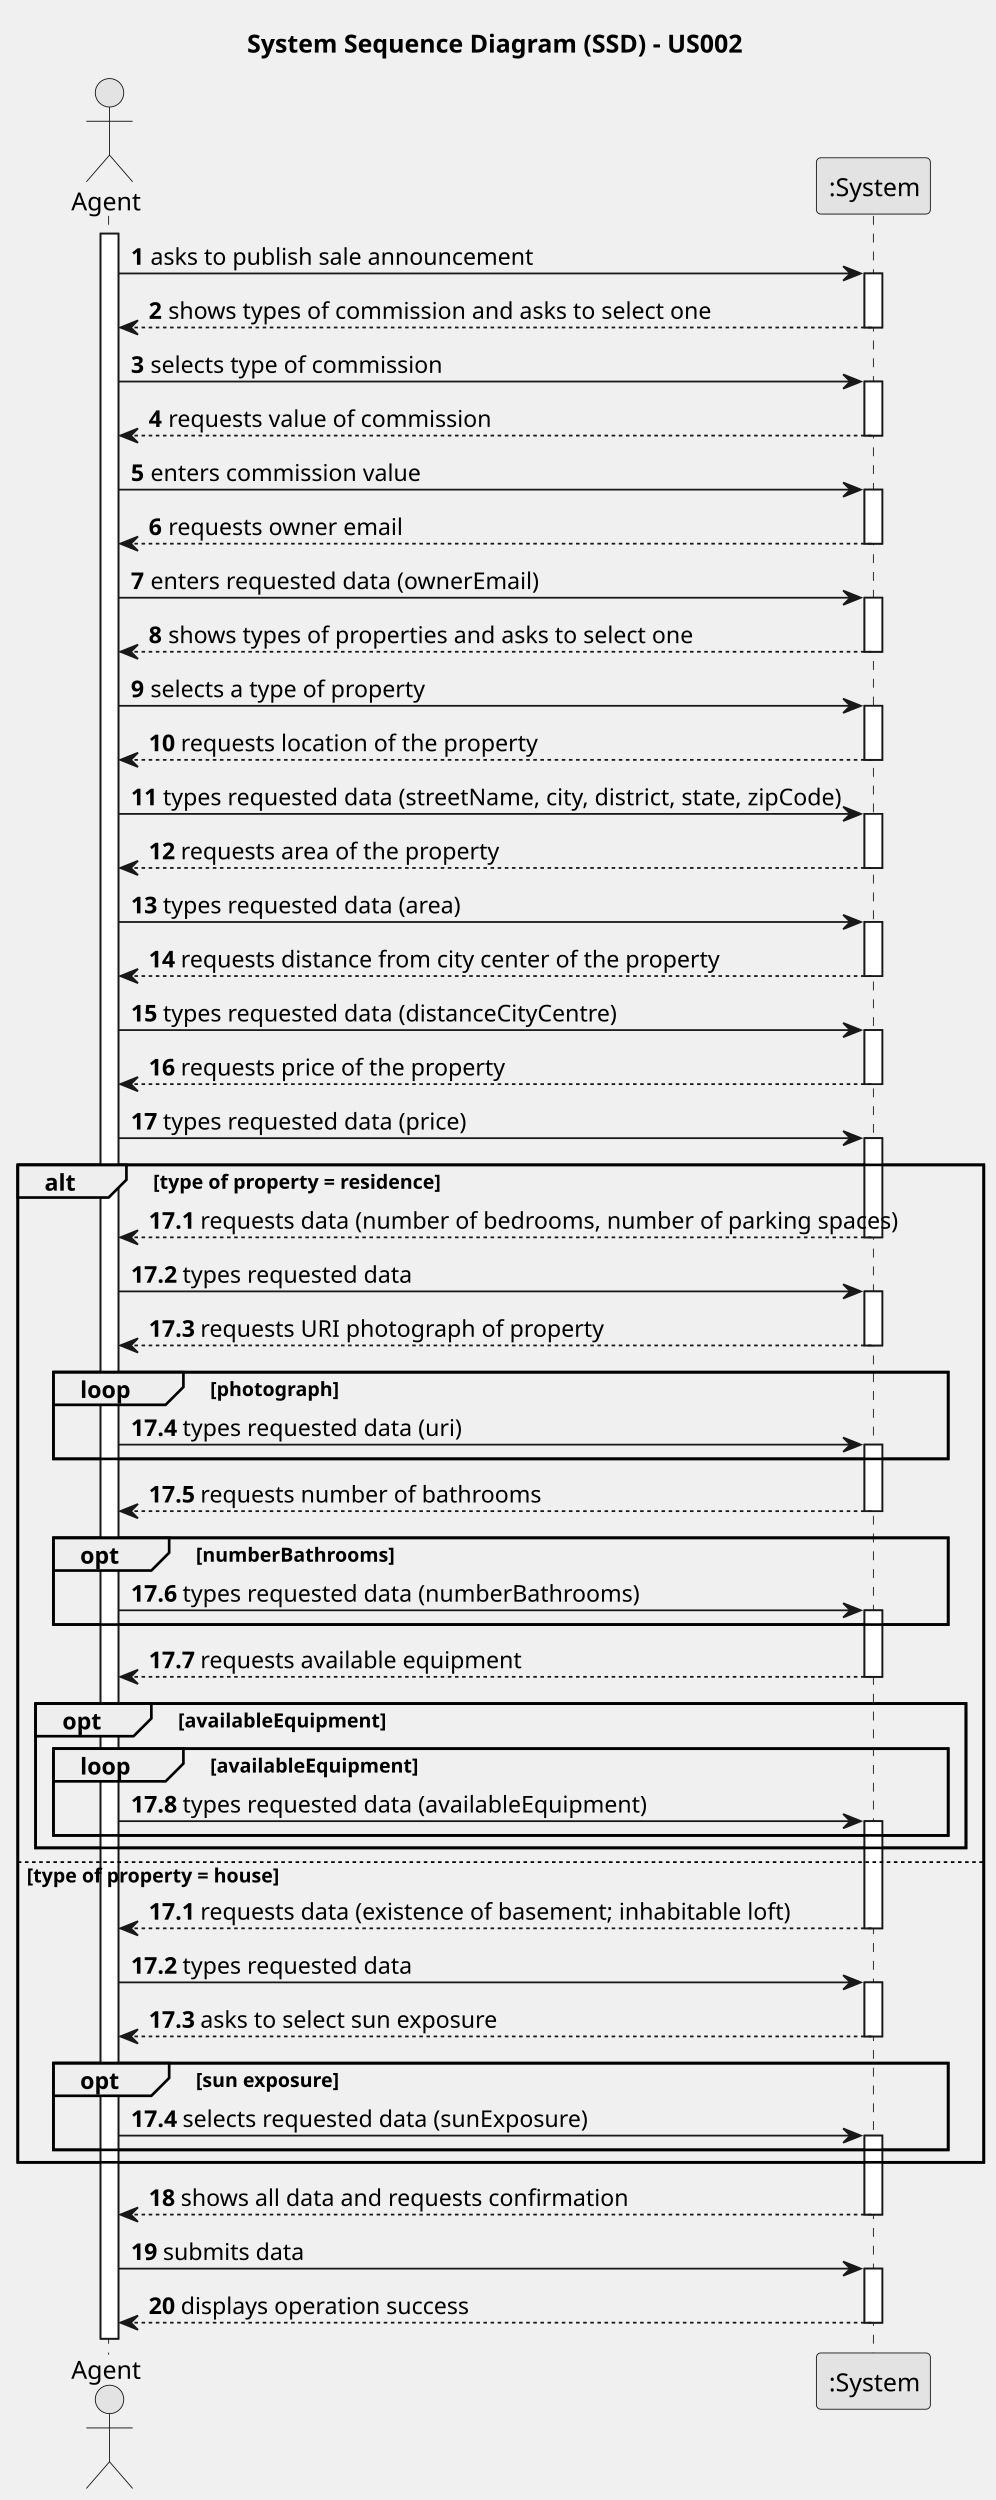
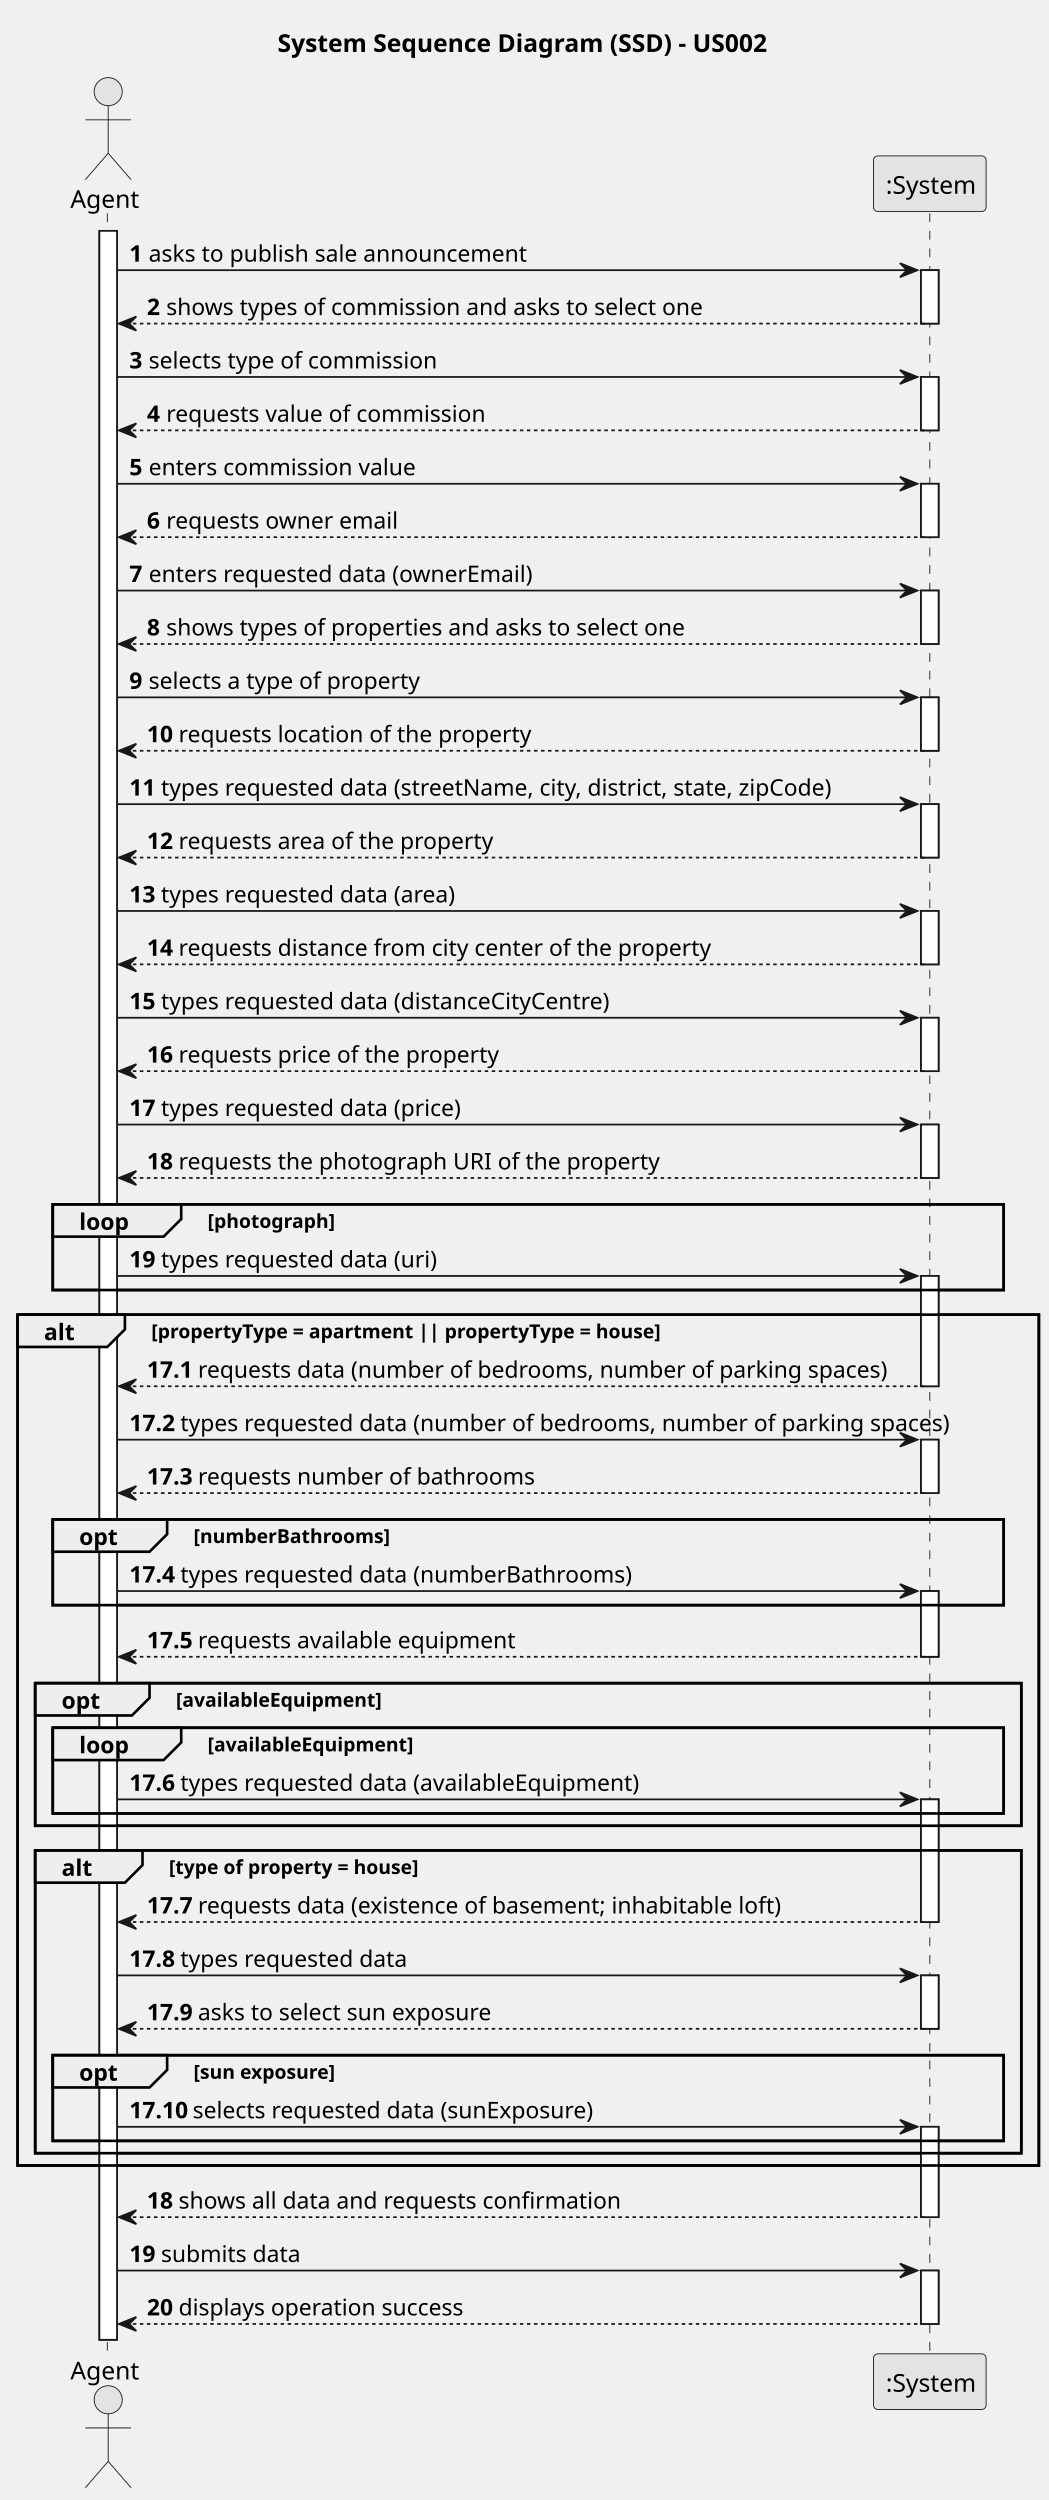
- <svg xmlns="http://www.w3.org/2000/svg" contentStyleType="text/css" height="1404px" preserveAspectRatio="none" style="width:559px;height:1404px;background:#FFFFFF;" version="1.1" viewBox="0 0 559 1404" width="559px" zoomAndPan="magnify">
+ <svg xmlns="http://www.w3.org/2000/svg" contentStyleType="text/css" height="1421px" preserveAspectRatio="none" style="width:596px;height:1421px;background:#FFFFFF;" version="1.1" viewBox="0 0 596 1421" width="596px" zoomAndPan="magnify">
  <defs />
  <g>
-     <text fill="#000000" font-family="sans-serif" font-size="14" font-weight="bold" lengthAdjust="spacing" textLength="284" x="138.75" y="29.533">System Sequence Diagram (SSD) - US002</text>
-     <rect fill="#FFFFFF" height="1182.195" style="stroke:#181818;stroke-width:1.0;" width="10" x="56.5" y="131.219" />
-     <rect fill="#FFFFFF" height="30.352" style="stroke:#181818;stroke-width:1.0;" width="10" x="485.5" y="153.57" />
-     <rect fill="#FFFFFF" height="30.352" style="stroke:#181818;stroke-width:1.0;" width="10" x="485.5" y="214.273" />
-     <rect fill="#FFFFFF" height="30.352" style="stroke:#181818;stroke-width:1.0;" width="10" x="485.5" y="274.977" />
-     <rect fill="#FFFFFF" height="30.352" style="stroke:#181818;stroke-width:1.0;" width="10" x="485.5" y="335.68" />
-     <rect fill="#FFFFFF" height="30.352" style="stroke:#181818;stroke-width:1.0;" width="10" x="485.5" y="396.383" />
-     <rect fill="#FFFFFF" height="30.352" style="stroke:#181818;stroke-width:1.0;" width="10" x="485.5" y="457.086" />
-     <rect fill="#FFFFFF" height="30.352" style="stroke:#181818;stroke-width:1.0;" width="10" x="485.5" y="517.789" />
-     <rect fill="#FFFFFF" height="30.352" style="stroke:#181818;stroke-width:1.0;" width="10" x="485.5" y="578.492" />
-     <rect fill="#FFFFFF" height="55.703" style="stroke:#181818;stroke-width:1.0;" width="10" x="485.5" y="639.195" />
-     <rect fill="#FFFFFF" height="30.352" style="stroke:#181818;stroke-width:1.0;" width="10" x="485.5" y="725.25" />
-     <rect fill="#FFFFFF" height="37.352" style="stroke:#181818;stroke-width:1.0;" width="10" x="485.5" y="811.305" />
-     <rect fill="#FFFFFF" height="37.352" style="stroke:#181818;stroke-width:1.0;" width="10" x="485.5" y="904.359" />
-     <rect fill="#FFFFFF" height="60.188" style="stroke:#181818;stroke-width:1.0;" width="10" x="485.5" y="1022.766" />
-     <rect fill="#FFFFFF" height="30.352" style="stroke:#181818;stroke-width:1.0;" width="10" x="485.5" y="1113.305" />
-     <rect fill="#FFFFFF" height="44.352" style="stroke:#181818;stroke-width:1.0;" width="10" x="485.5" y="1199.359" />
-     <rect fill="#FFFFFF" height="30.352" style="stroke:#181818;stroke-width:1.0;" width="10" x="485.5" y="1274.062" />
-     <rect fill="none" height="560.164" style="stroke:#000000;stroke-width:1.5;" width="542.5" x="10" y="654.195" />
-     <rect fill="none" height="48.703" style="stroke:#000000;stroke-width:1.5;" width="502.5" x="30" y="770.602" />
-     <rect fill="none" height="48.703" style="stroke:#000000;stroke-width:1.5;" width="502.5" x="30" y="863.656" />
-     <rect fill="none" height="81.055" style="stroke:#000000;stroke-width:1.5;" width="522.5" x="20" y="956.711" />
-     <rect fill="none" height="48.703" style="stroke:#000000;stroke-width:1.5;" width="502.5" x="30" y="982.062" />
-     <rect fill="none" height="48.703" style="stroke:#000000;stroke-width:1.5;" width="502.5" x="30" y="1158.656" />
-     <line style="stroke:#181818;stroke-width:0.5;stroke-dasharray:5.0,5.0;" x1="61" x2="61" y1="121.219" y2="1322.414" />
-     <line style="stroke:#181818;stroke-width:0.5;stroke-dasharray:5.0,5.0;" x1="490.5" x2="490.5" y1="121.219" y2="1322.414" />
+     <text fill="#000000" font-family="sans-serif" font-size="14" font-weight="bold" lengthAdjust="spacing" textLength="284" x="157.75" y="29.533">System Sequence Diagram (SSD) - US002</text>
+     <rect fill="#FFFFFF" height="1198.711" style="stroke:#181818;stroke-width:1.0;" width="10" x="56.5" y="131.219" />
+     <rect fill="#FFFFFF" height="30.352" style="stroke:#181818;stroke-width:1.0;" width="10" x="523.5" y="153.57" />
+     <rect fill="#FFFFFF" height="30.352" style="stroke:#181818;stroke-width:1.0;" width="10" x="523.5" y="214.273" />
+     <rect fill="#FFFFFF" height="30.352" style="stroke:#181818;stroke-width:1.0;" width="10" x="523.5" y="274.977" />
+     <rect fill="#FFFFFF" height="30.352" style="stroke:#181818;stroke-width:1.0;" width="10" x="523.5" y="335.68" />
+     <rect fill="#FFFFFF" height="30.352" style="stroke:#181818;stroke-width:1.0;" width="10" x="523.5" y="396.383" />
+     <rect fill="#FFFFFF" height="30.352" style="stroke:#181818;stroke-width:1.0;" width="10" x="523.5" y="457.086" />
+     <rect fill="#FFFFFF" height="30.352" style="stroke:#181818;stroke-width:1.0;" width="10" x="523.5" y="517.789" />
+     <rect fill="#FFFFFF" height="30.352" style="stroke:#181818;stroke-width:1.0;" width="10" x="523.5" y="578.492" />
+     <rect fill="#FFFFFF" height="30.352" style="stroke:#181818;stroke-width:1.0;" width="10" x="523.5" y="639.195" />
+     <rect fill="#FFFFFF" height="62.703" style="stroke:#181818;stroke-width:1.0;" width="10" x="523.5" y="725.25" />
+     <rect fill="#FFFFFF" height="30.352" style="stroke:#181818;stroke-width:1.0;" width="10" x="523.5" y="818.305" />
+     <rect fill="#FFFFFF" height="37.352" style="stroke:#181818;stroke-width:1.0;" width="10" x="523.5" y="904.359" />
+     <rect fill="#FFFFFF" height="69.703" style="stroke:#181818;stroke-width:1.0;" width="10" x="523.5" y="1022.766" />
+     <rect fill="#FFFFFF" height="30.352" style="stroke:#181818;stroke-width:1.0;" width="10" x="523.5" y="1122.82" />
+     <rect fill="#FFFFFF" height="51.352" style="stroke:#181818;stroke-width:1.0;" width="10" x="523.5" y="1208.875" />
+     <rect fill="#FFFFFF" height="30.352" style="stroke:#181818;stroke-width:1.0;" width="10" x="523.5" y="1290.578" />
+     <rect fill="none" height="48.703" style="stroke:#000000;stroke-width:1.5;" width="540.5" x="30" y="684.547" />
+     <rect fill="none" height="483.625" style="stroke:#000000;stroke-width:1.5;" width="580.5" x="10" y="747.25" />
+     <rect fill="none" height="48.703" style="stroke:#000000;stroke-width:1.5;" width="540.5" x="30" y="863.656" />
+     <rect fill="none" height="81.055" style="stroke:#000000;stroke-width:1.5;" width="560.5" x="20" y="956.711" />
+     <rect fill="none" height="48.703" style="stroke:#000000;stroke-width:1.5;" width="540.5" x="30" y="982.062" />
+     <rect fill="none" height="172.109" style="stroke:#000000;stroke-width:1.5;" width="560.5" x="20" y="1051.766" />
+     <rect fill="none" height="48.703" style="stroke:#000000;stroke-width:1.5;" width="540.5" x="30" y="1168.172" />
+     <line style="stroke:#181818;stroke-width:0.5;stroke-dasharray:5.0,5.0;" x1="61" x2="61" y1="121.219" y2="1338.93" />
+     <line style="stroke:#181818;stroke-width:0.5;stroke-dasharray:5.0,5.0;" x1="528.5" x2="528.5" y1="121.219" y2="1338.93" />
    <text fill="#000000" font-family="sans-serif" font-size="14" lengthAdjust="spacing" textLength="37" x="40" y="118.143">Agent</text>
    <ellipse cx="61.5" cy="52.109" fill="#E3E3E3" rx="8" ry="8" style="stroke:#181818;stroke-width:0.5;" />
    <path d="M61.5,60.109 L61.5,87.109 M48.5,68.109 L74.5,68.109 M61.5,87.109 L48.5,102.109 M61.5,87.109 L74.5,102.109 " fill="none" style="stroke:#181818;stroke-width:0.5;" />
-     <text fill="#000000" font-family="sans-serif" font-size="14" lengthAdjust="spacing" textLength="37" x="40" y="1335.947">Agent</text>
-     <ellipse cx="61.5" cy="1347.523" fill="#E3E3E3" rx="8" ry="8" style="stroke:#181818;stroke-width:0.5;" />
-     <path d="M61.5,1355.523 L61.5,1382.523 M48.5,1363.523 L74.5,1363.523 M61.5,1382.523 L48.5,1397.523 M61.5,1382.523 L74.5,1397.523 " fill="none" style="stroke:#181818;stroke-width:0.5;" />
-     <rect fill="#E3E3E3" height="31.609" rx="2.5" ry="2.5" style="stroke:#181818;stroke-width:0.5;" width="64" x="458.5" y="88.609" />
-     <text fill="#000000" font-family="sans-serif" font-size="14" lengthAdjust="spacing" textLength="50" x="465.5" y="110.143">:System</text>
-     <rect fill="#E3E3E3" height="31.609" rx="2.5" ry="2.5" style="stroke:#181818;stroke-width:0.5;" width="64" x="458.5" y="1321.414" />
-     <text fill="#000000" font-family="sans-serif" font-size="14" lengthAdjust="spacing" textLength="50" x="465.5" y="1342.947">:System</text>
-     <rect fill="#FFFFFF" height="1182.195" style="stroke:#181818;stroke-width:1.0;" width="10" x="56.5" y="131.219" />
-     <rect fill="#FFFFFF" height="30.352" style="stroke:#181818;stroke-width:1.0;" width="10" x="485.5" y="153.57" />
-     <rect fill="#FFFFFF" height="30.352" style="stroke:#181818;stroke-width:1.0;" width="10" x="485.5" y="214.273" />
-     <rect fill="#FFFFFF" height="30.352" style="stroke:#181818;stroke-width:1.0;" width="10" x="485.5" y="274.977" />
-     <rect fill="#FFFFFF" height="30.352" style="stroke:#181818;stroke-width:1.0;" width="10" x="485.5" y="335.68" />
-     <rect fill="#FFFFFF" height="30.352" style="stroke:#181818;stroke-width:1.0;" width="10" x="485.5" y="396.383" />
-     <rect fill="#FFFFFF" height="30.352" style="stroke:#181818;stroke-width:1.0;" width="10" x="485.5" y="457.086" />
-     <rect fill="#FFFFFF" height="30.352" style="stroke:#181818;stroke-width:1.0;" width="10" x="485.5" y="517.789" />
-     <rect fill="#FFFFFF" height="30.352" style="stroke:#181818;stroke-width:1.0;" width="10" x="485.5" y="578.492" />
-     <rect fill="#FFFFFF" height="55.703" style="stroke:#181818;stroke-width:1.0;" width="10" x="485.5" y="639.195" />
-     <rect fill="#FFFFFF" height="30.352" style="stroke:#181818;stroke-width:1.0;" width="10" x="485.5" y="725.25" />
-     <rect fill="#FFFFFF" height="37.352" style="stroke:#181818;stroke-width:1.0;" width="10" x="485.5" y="811.305" />
-     <rect fill="#FFFFFF" height="37.352" style="stroke:#181818;stroke-width:1.0;" width="10" x="485.5" y="904.359" />
-     <rect fill="#FFFFFF" height="60.188" style="stroke:#181818;stroke-width:1.0;" width="10" x="485.5" y="1022.766" />
-     <rect fill="#FFFFFF" height="30.352" style="stroke:#181818;stroke-width:1.0;" width="10" x="485.5" y="1113.305" />
-     <rect fill="#FFFFFF" height="44.352" style="stroke:#181818;stroke-width:1.0;" width="10" x="485.5" y="1199.359" />
-     <rect fill="#FFFFFF" height="30.352" style="stroke:#181818;stroke-width:1.0;" width="10" x="485.5" y="1274.062" />
-     <polygon fill="#181818" points="473.5,149.57,483.5,153.57,473.5,157.57,477.5,153.57" style="stroke:#181818;stroke-width:1.0;" />
-     <line style="stroke:#181818;stroke-width:1.0;" x1="66.5" x2="479.5" y1="153.57" y2="153.57" />
+     <text fill="#000000" font-family="sans-serif" font-size="14" lengthAdjust="spacing" textLength="37" x="40" y="1352.463">Agent</text>
+     <ellipse cx="61.5" cy="1364.039" fill="#E3E3E3" rx="8" ry="8" style="stroke:#181818;stroke-width:0.5;" />
+     <path d="M61.5,1372.039 L61.5,1399.039 M48.5,1380.039 L74.5,1380.039 M61.5,1399.039 L48.5,1414.039 M61.5,1399.039 L74.5,1414.039 " fill="none" style="stroke:#181818;stroke-width:0.5;" />
+     <rect fill="#E3E3E3" height="31.609" rx="2.5" ry="2.5" style="stroke:#181818;stroke-width:0.5;" width="64" x="496.5" y="88.609" />
+     <text fill="#000000" font-family="sans-serif" font-size="14" lengthAdjust="spacing" textLength="50" x="503.5" y="110.143">:System</text>
+     <rect fill="#E3E3E3" height="31.609" rx="2.5" ry="2.5" style="stroke:#181818;stroke-width:0.5;" width="64" x="496.5" y="1337.93" />
+     <text fill="#000000" font-family="sans-serif" font-size="14" lengthAdjust="spacing" textLength="50" x="503.5" y="1359.463">:System</text>
+     <rect fill="#FFFFFF" height="1198.711" style="stroke:#181818;stroke-width:1.0;" width="10" x="56.5" y="131.219" />
+     <rect fill="#FFFFFF" height="30.352" style="stroke:#181818;stroke-width:1.0;" width="10" x="523.5" y="153.57" />
+     <rect fill="#FFFFFF" height="30.352" style="stroke:#181818;stroke-width:1.0;" width="10" x="523.5" y="214.273" />
+     <rect fill="#FFFFFF" height="30.352" style="stroke:#181818;stroke-width:1.0;" width="10" x="523.5" y="274.977" />
+     <rect fill="#FFFFFF" height="30.352" style="stroke:#181818;stroke-width:1.0;" width="10" x="523.5" y="335.68" />
+     <rect fill="#FFFFFF" height="30.352" style="stroke:#181818;stroke-width:1.0;" width="10" x="523.5" y="396.383" />
+     <rect fill="#FFFFFF" height="30.352" style="stroke:#181818;stroke-width:1.0;" width="10" x="523.5" y="457.086" />
+     <rect fill="#FFFFFF" height="30.352" style="stroke:#181818;stroke-width:1.0;" width="10" x="523.5" y="517.789" />
+     <rect fill="#FFFFFF" height="30.352" style="stroke:#181818;stroke-width:1.0;" width="10" x="523.5" y="578.492" />
+     <rect fill="#FFFFFF" height="30.352" style="stroke:#181818;stroke-width:1.0;" width="10" x="523.5" y="639.195" />
+     <rect fill="#FFFFFF" height="62.703" style="stroke:#181818;stroke-width:1.0;" width="10" x="523.5" y="725.25" />
+     <rect fill="#FFFFFF" height="30.352" style="stroke:#181818;stroke-width:1.0;" width="10" x="523.5" y="818.305" />
+     <rect fill="#FFFFFF" height="37.352" style="stroke:#181818;stroke-width:1.0;" width="10" x="523.5" y="904.359" />
+     <rect fill="#FFFFFF" height="69.703" style="stroke:#181818;stroke-width:1.0;" width="10" x="523.5" y="1022.766" />
+     <rect fill="#FFFFFF" height="30.352" style="stroke:#181818;stroke-width:1.0;" width="10" x="523.5" y="1122.82" />
+     <rect fill="#FFFFFF" height="51.352" style="stroke:#181818;stroke-width:1.0;" width="10" x="523.5" y="1208.875" />
+     <rect fill="#FFFFFF" height="30.352" style="stroke:#181818;stroke-width:1.0;" width="10" x="523.5" y="1290.578" />
+     <polygon fill="#181818" points="511.5,149.57,521.5,153.57,511.5,157.57,515.5,153.57" style="stroke:#181818;stroke-width:1.0;" />
+     <line style="stroke:#181818;stroke-width:1.0;" x1="66.5" x2="517.5" y1="153.57" y2="153.57" />
    <text fill="#000000" font-family="sans-serif" font-size="13" font-weight="bold" lengthAdjust="spacing" textLength="7" x="73.5" y="148.714">1</text>
    <text fill="#000000" font-family="sans-serif" font-size="13" lengthAdjust="spacing" textLength="205" x="84.5" y="148.714">asks to publish sale announcement</text>
    <polygon fill="#181818" points="77.5,179.922,67.5,183.922,77.5,187.922,73.5,183.922" style="stroke:#181818;stroke-width:1.0;" />
-     <line style="stroke:#181818;stroke-width:1.0;stroke-dasharray:2.0,2.0;" x1="71.5" x2="489.5" y1="183.922" y2="183.922" />
+     <line style="stroke:#181818;stroke-width:1.0;stroke-dasharray:2.0,2.0;" x1="71.5" x2="527.5" y1="183.922" y2="183.922" />
    <text fill="#000000" font-family="sans-serif" font-size="13" font-weight="bold" lengthAdjust="spacing" textLength="7" x="83.5" y="179.065">2</text>
    <text fill="#000000" font-family="sans-serif" font-size="13" lengthAdjust="spacing" textLength="297" x="94.5" y="179.065">shows types of commission and asks to select one</text>
-     <polygon fill="#181818" points="473.5,210.273,483.5,214.273,473.5,218.273,477.5,214.273" style="stroke:#181818;stroke-width:1.0;" />
-     <line style="stroke:#181818;stroke-width:1.0;" x1="66.5" x2="479.5" y1="214.273" y2="214.273" />
+     <polygon fill="#181818" points="511.5,210.273,521.5,214.273,511.5,218.273,515.5,214.273" style="stroke:#181818;stroke-width:1.0;" />
+     <line style="stroke:#181818;stroke-width:1.0;" x1="66.5" x2="517.5" y1="214.273" y2="214.273" />
    <text fill="#000000" font-family="sans-serif" font-size="13" font-weight="bold" lengthAdjust="spacing" textLength="7" x="73.5" y="209.417">3</text>
    <text fill="#000000" font-family="sans-serif" font-size="13" lengthAdjust="spacing" textLength="159" x="84.5" y="209.417">selects type of commission</text>
    <polygon fill="#181818" points="77.5,240.625,67.5,244.625,77.5,248.625,73.5,244.625" style="stroke:#181818;stroke-width:1.0;" />
-     <line style="stroke:#181818;stroke-width:1.0;stroke-dasharray:2.0,2.0;" x1="71.5" x2="489.5" y1="244.625" y2="244.625" />
+     <line style="stroke:#181818;stroke-width:1.0;stroke-dasharray:2.0,2.0;" x1="71.5" x2="527.5" y1="244.625" y2="244.625" />
    <text fill="#000000" font-family="sans-serif" font-size="13" font-weight="bold" lengthAdjust="spacing" textLength="7" x="83.5" y="239.769">4</text>
    <text fill="#000000" font-family="sans-serif" font-size="13" lengthAdjust="spacing" textLength="171" x="94.5" y="239.769">requests value of commission</text>
-     <polygon fill="#181818" points="473.5,270.977,483.5,274.977,473.5,278.977,477.5,274.977" style="stroke:#181818;stroke-width:1.0;" />
-     <line style="stroke:#181818;stroke-width:1.0;" x1="66.5" x2="479.5" y1="274.977" y2="274.977" />
+     <polygon fill="#181818" points="511.5,270.977,521.5,274.977,511.5,278.977,515.5,274.977" style="stroke:#181818;stroke-width:1.0;" />
+     <line style="stroke:#181818;stroke-width:1.0;" x1="66.5" x2="517.5" y1="274.977" y2="274.977" />
    <text fill="#000000" font-family="sans-serif" font-size="13" font-weight="bold" lengthAdjust="spacing" textLength="7" x="73.5" y="270.12">5</text>
    <text fill="#000000" font-family="sans-serif" font-size="13" lengthAdjust="spacing" textLength="143" x="84.5" y="270.12">enters commission value</text>
    <polygon fill="#181818" points="77.5,301.328,67.5,305.328,77.5,309.328,73.5,305.328" style="stroke:#181818;stroke-width:1.0;" />
-     <line style="stroke:#181818;stroke-width:1.0;stroke-dasharray:2.0,2.0;" x1="71.5" x2="489.5" y1="305.328" y2="305.328" />
+     <line style="stroke:#181818;stroke-width:1.0;stroke-dasharray:2.0,2.0;" x1="71.5" x2="527.5" y1="305.328" y2="305.328" />
    <text fill="#000000" font-family="sans-serif" font-size="13" font-weight="bold" lengthAdjust="spacing" textLength="7" x="83.5" y="300.472">6</text>
    <text fill="#000000" font-family="sans-serif" font-size="13" lengthAdjust="spacing" textLength="123" x="94.5" y="300.472">requests owner email</text>
-     <polygon fill="#181818" points="473.5,331.68,483.5,335.68,473.5,339.68,477.5,335.68" style="stroke:#181818;stroke-width:1.0;" />
-     <line style="stroke:#181818;stroke-width:1.0;" x1="66.5" x2="479.5" y1="335.68" y2="335.68" />
+     <polygon fill="#181818" points="511.5,331.68,521.5,335.68,511.5,339.68,515.5,335.68" style="stroke:#181818;stroke-width:1.0;" />
+     <line style="stroke:#181818;stroke-width:1.0;" x1="66.5" x2="517.5" y1="335.68" y2="335.68" />
    <text fill="#000000" font-family="sans-serif" font-size="13" font-weight="bold" lengthAdjust="spacing" textLength="7" x="73.5" y="330.823">7</text>
    <text fill="#000000" font-family="sans-serif" font-size="13" lengthAdjust="spacing" textLength="205" x="84.5" y="330.823">enters requested data (ownerEmail)</text>
    <polygon fill="#181818" points="77.5,362.031,67.5,366.031,77.5,370.031,73.5,366.031" style="stroke:#181818;stroke-width:1.0;" />
-     <line style="stroke:#181818;stroke-width:1.0;stroke-dasharray:2.0,2.0;" x1="71.5" x2="489.5" y1="366.031" y2="366.031" />
+     <line style="stroke:#181818;stroke-width:1.0;stroke-dasharray:2.0,2.0;" x1="71.5" x2="527.5" y1="366.031" y2="366.031" />
    <text fill="#000000" font-family="sans-serif" font-size="13" font-weight="bold" lengthAdjust="spacing" textLength="7" x="83.5" y="361.175">8</text>
    <text fill="#000000" font-family="sans-serif" font-size="13" lengthAdjust="spacing" textLength="284" x="94.5" y="361.175">shows types of properties and asks to select one</text>
-     <polygon fill="#181818" points="473.5,392.383,483.5,396.383,473.5,400.383,477.5,396.383" style="stroke:#181818;stroke-width:1.0;" />
-     <line style="stroke:#181818;stroke-width:1.0;" x1="66.5" x2="479.5" y1="396.383" y2="396.383" />
+     <polygon fill="#181818" points="511.5,392.383,521.5,396.383,511.5,400.383,515.5,396.383" style="stroke:#181818;stroke-width:1.0;" />
+     <line style="stroke:#181818;stroke-width:1.0;" x1="66.5" x2="517.5" y1="396.383" y2="396.383" />
    <text fill="#000000" font-family="sans-serif" font-size="13" font-weight="bold" lengthAdjust="spacing" textLength="7" x="73.5" y="391.526">9</text>
    <text fill="#000000" font-family="sans-serif" font-size="13" lengthAdjust="spacing" textLength="147" x="84.5" y="391.526">selects a type of property</text>
    <polygon fill="#181818" points="77.5,422.734,67.5,426.734,77.5,430.734,73.5,426.734" style="stroke:#181818;stroke-width:1.0;" />
-     <line style="stroke:#181818;stroke-width:1.0;stroke-dasharray:2.0,2.0;" x1="71.5" x2="489.5" y1="426.734" y2="426.734" />
+     <line style="stroke:#181818;stroke-width:1.0;stroke-dasharray:2.0,2.0;" x1="71.5" x2="527.5" y1="426.734" y2="426.734" />
    <text fill="#000000" font-family="sans-serif" font-size="13" font-weight="bold" lengthAdjust="spacing" textLength="14" x="83.5" y="421.878">10</text>
    <text fill="#000000" font-family="sans-serif" font-size="13" lengthAdjust="spacing" textLength="186" x="101.5" y="421.878">requests location of the property</text>
-     <polygon fill="#181818" points="473.5,453.086,483.5,457.086,473.5,461.086,477.5,457.086" style="stroke:#181818;stroke-width:1.0;" />
-     <line style="stroke:#181818;stroke-width:1.0;" x1="66.5" x2="479.5" y1="457.086" y2="457.086" />
+     <polygon fill="#181818" points="511.5,453.086,521.5,457.086,511.5,461.086,515.5,457.086" style="stroke:#181818;stroke-width:1.0;" />
+     <line style="stroke:#181818;stroke-width:1.0;" x1="66.5" x2="517.5" y1="457.086" y2="457.086" />
    <text fill="#000000" font-family="sans-serif" font-size="13" font-weight="bold" lengthAdjust="spacing" textLength="14" x="73.5" y="452.229">11</text>
    <text fill="#000000" font-family="sans-serif" font-size="13" lengthAdjust="spacing" textLength="369" x="91.5" y="452.229">types requested data (streetName, city, district, state, zipCode)</text>
    <polygon fill="#181818" points="77.5,483.438,67.5,487.438,77.5,491.438,73.5,487.438" style="stroke:#181818;stroke-width:1.0;" />
-     <line style="stroke:#181818;stroke-width:1.0;stroke-dasharray:2.0,2.0;" x1="71.5" x2="489.5" y1="487.438" y2="487.438" />
+     <line style="stroke:#181818;stroke-width:1.0;stroke-dasharray:2.0,2.0;" x1="71.5" x2="527.5" y1="487.438" y2="487.438" />
    <text fill="#000000" font-family="sans-serif" font-size="13" font-weight="bold" lengthAdjust="spacing" textLength="14" x="83.5" y="482.581">12</text>
    <text fill="#000000" font-family="sans-serif" font-size="13" lengthAdjust="spacing" textLength="166" x="101.5" y="482.581">requests area of the property</text>
-     <polygon fill="#181818" points="473.5,513.789,483.5,517.789,473.5,521.789,477.5,517.789" style="stroke:#181818;stroke-width:1.0;" />
-     <line style="stroke:#181818;stroke-width:1.0;" x1="66.5" x2="479.5" y1="517.789" y2="517.789" />
+     <polygon fill="#181818" points="511.5,513.789,521.5,517.789,511.5,521.789,515.5,517.789" style="stroke:#181818;stroke-width:1.0;" />
+     <line style="stroke:#181818;stroke-width:1.0;" x1="66.5" x2="517.5" y1="517.789" y2="517.789" />
    <text fill="#000000" font-family="sans-serif" font-size="13" font-weight="bold" lengthAdjust="spacing" textLength="14" x="73.5" y="512.933">13</text>
    <text fill="#000000" font-family="sans-serif" font-size="13" lengthAdjust="spacing" textLength="159" x="91.5" y="512.933">types requested data (area)</text>
    <polygon fill="#181818" points="77.5,544.141,67.5,548.141,77.5,552.141,73.5,548.141" style="stroke:#181818;stroke-width:1.0;" />
-     <line style="stroke:#181818;stroke-width:1.0;stroke-dasharray:2.0,2.0;" x1="71.5" x2="489.5" y1="548.141" y2="548.141" />
+     <line style="stroke:#181818;stroke-width:1.0;stroke-dasharray:2.0,2.0;" x1="71.5" x2="527.5" y1="548.141" y2="548.141" />
    <text fill="#000000" font-family="sans-serif" font-size="13" font-weight="bold" lengthAdjust="spacing" textLength="14" x="83.5" y="543.284">14</text>
    <text fill="#000000" font-family="sans-serif" font-size="13" lengthAdjust="spacing" textLength="284" x="101.5" y="543.284">requests distance from city center of the property</text>
-     <polygon fill="#181818" points="473.5,574.492,483.5,578.492,473.5,582.492,477.5,578.492" style="stroke:#181818;stroke-width:1.0;" />
-     <line style="stroke:#181818;stroke-width:1.0;" x1="66.5" x2="479.5" y1="578.492" y2="578.492" />
+     <polygon fill="#181818" points="511.5,574.492,521.5,578.492,511.5,582.492,515.5,578.492" style="stroke:#181818;stroke-width:1.0;" />
+     <line style="stroke:#181818;stroke-width:1.0;" x1="66.5" x2="517.5" y1="578.492" y2="578.492" />
    <text fill="#000000" font-family="sans-serif" font-size="13" font-weight="bold" lengthAdjust="spacing" textLength="14" x="73.5" y="573.636">15</text>
    <text fill="#000000" font-family="sans-serif" font-size="13" lengthAdjust="spacing" textLength="244" x="91.5" y="573.636">types requested data (distanceCityCentre)</text>
    <polygon fill="#181818" points="77.5,604.844,67.5,608.844,77.5,612.844,73.5,608.844" style="stroke:#181818;stroke-width:1.0;" />
-     <line style="stroke:#181818;stroke-width:1.0;stroke-dasharray:2.0,2.0;" x1="71.5" x2="489.5" y1="608.844" y2="608.844" />
+     <line style="stroke:#181818;stroke-width:1.0;stroke-dasharray:2.0,2.0;" x1="71.5" x2="527.5" y1="608.844" y2="608.844" />
    <text fill="#000000" font-family="sans-serif" font-size="13" font-weight="bold" lengthAdjust="spacing" textLength="14" x="83.5" y="603.987">16</text>
    <text fill="#000000" font-family="sans-serif" font-size="13" lengthAdjust="spacing" textLength="169" x="101.5" y="603.987">requests price of the property</text>
-     <polygon fill="#181818" points="473.5,635.195,483.5,639.195,473.5,643.195,477.5,639.195" style="stroke:#181818;stroke-width:1.0;" />
-     <line style="stroke:#181818;stroke-width:1.0;" x1="66.5" x2="479.5" y1="639.195" y2="639.195" />
+     <polygon fill="#181818" points="511.5,635.195,521.5,639.195,511.5,643.195,515.5,639.195" style="stroke:#181818;stroke-width:1.0;" />
+     <line style="stroke:#181818;stroke-width:1.0;" x1="66.5" x2="517.5" y1="639.195" y2="639.195" />
    <text fill="#000000" font-family="sans-serif" font-size="13" font-weight="bold" lengthAdjust="spacing" textLength="14" x="73.5" y="634.339">17</text>
    <text fill="#000000" font-family="sans-serif" font-size="13" lengthAdjust="spacing" textLength="162" x="91.5" y="634.339">types requested data (price)</text>
-     <path d="M10,654.195 L71,654.195 L71,662.547 L61,672.547 L10,672.547 L10,654.195 " fill="#EEEEEE" style="stroke:#000000;stroke-width:1.5;" />
-     <rect fill="none" height="560.164" style="stroke:#000000;stroke-width:1.5;" width="542.5" x="10" y="654.195" />
-     <text fill="#000000" font-family="sans-serif" font-size="13" font-weight="bold" lengthAdjust="spacing" textLength="16" x="25" y="668.69">alt</text>
-     <text fill="#000000" font-family="sans-serif" font-size="11" font-weight="bold" lengthAdjust="spacing" textLength="165" x="86" y="667.614">[type of property = residence]</text>
-     <polygon fill="#181818" points="77.5,690.898,67.5,694.898,77.5,698.898,73.5,694.898" style="stroke:#181818;stroke-width:1.0;" />
-     <line style="stroke:#181818;stroke-width:1.0;stroke-dasharray:2.0,2.0;" x1="71.5" x2="489.5" y1="694.898" y2="694.898" />
-     <text fill="#000000" font-family="sans-serif" font-size="13" font-weight="bold" lengthAdjust="spacing" textLength="25" x="83.5" y="690.042">17.1</text>
-     <text fill="#000000" font-family="sans-serif" font-size="13" lengthAdjust="spacing" textLength="366" x="112.5" y="690.042">requests data (number of bedrooms, number of parking spaces)</text>
-     <polygon fill="#181818" points="473.5,721.25,483.5,725.25,473.5,729.25,477.5,725.25" style="stroke:#181818;stroke-width:1.0;" />
-     <line style="stroke:#181818;stroke-width:1.0;" x1="66.5" x2="479.5" y1="725.25" y2="725.25" />
-     <text fill="#000000" font-family="sans-serif" font-size="13" font-weight="bold" lengthAdjust="spacing" textLength="25" x="73.5" y="720.394">17.2</text>
-     <text fill="#000000" font-family="sans-serif" font-size="13" lengthAdjust="spacing" textLength="122" x="102.5" y="720.394">types requested data</text>
-     <polygon fill="#181818" points="77.5,751.602,67.5,755.602,77.5,759.602,73.5,755.602" style="stroke:#181818;stroke-width:1.0;" />
-     <line style="stroke:#181818;stroke-width:1.0;stroke-dasharray:2.0,2.0;" x1="71.5" x2="489.5" y1="755.602" y2="755.602" />
-     <text fill="#000000" font-family="sans-serif" font-size="13" font-weight="bold" lengthAdjust="spacing" textLength="25" x="83.5" y="750.745">17.3</text>
-     <text fill="#000000" font-family="sans-serif" font-size="13" lengthAdjust="spacing" textLength="208" x="112.5" y="750.745">requests URI photograph of property</text>
-     <path d="M30,770.602 L103,770.602 L103,778.953 L93,788.953 L30,788.953 L30,770.602 " fill="#EEEEEE" style="stroke:#000000;stroke-width:1.5;" />
-     <rect fill="none" height="48.703" style="stroke:#000000;stroke-width:1.5;" width="502.5" x="30" y="770.602" />
-     <text fill="#000000" font-family="sans-serif" font-size="13" font-weight="bold" lengthAdjust="spacing" textLength="28" x="45" y="785.097">loop</text>
-     <text fill="#000000" font-family="sans-serif" font-size="11" font-weight="bold" lengthAdjust="spacing" textLength="72" x="118" y="784.02">[photograph]</text>
-     <polygon fill="#181818" points="473.5,807.305,483.5,811.305,473.5,815.305,477.5,811.305" style="stroke:#181818;stroke-width:1.0;" />
-     <line style="stroke:#181818;stroke-width:1.0;" x1="66.5" x2="479.5" y1="811.305" y2="811.305" />
-     <text fill="#000000" font-family="sans-serif" font-size="13" font-weight="bold" lengthAdjust="spacing" textLength="25" x="73.5" y="806.448">17.4</text>
-     <text fill="#000000" font-family="sans-serif" font-size="13" lengthAdjust="spacing" textLength="148" x="102.5" y="806.448">types requested data (uri)</text>
+     <polygon fill="#181818" points="77.5,665.547,67.5,669.547,77.5,673.547,73.5,669.547" style="stroke:#181818;stroke-width:1.0;" />
+     <line style="stroke:#181818;stroke-width:1.0;stroke-dasharray:2.0,2.0;" x1="71.5" x2="527.5" y1="669.547" y2="669.547" />
+     <text fill="#000000" font-family="sans-serif" font-size="13" font-weight="bold" lengthAdjust="spacing" textLength="14" x="83.5" y="664.69">18</text>
+     <text fill="#000000" font-family="sans-serif" font-size="13" lengthAdjust="spacing" textLength="252" x="101.5" y="664.69">requests the photograph URI of the property</text>
+     <path d="M30,684.547 L103,684.547 L103,692.898 L93,702.898 L30,702.898 L30,684.547 " fill="#EEEEEE" style="stroke:#000000;stroke-width:1.5;" />
+     <rect fill="none" height="48.703" style="stroke:#000000;stroke-width:1.5;" width="540.5" x="30" y="684.547" />
+     <text fill="#000000" font-family="sans-serif" font-size="13" font-weight="bold" lengthAdjust="spacing" textLength="28" x="45" y="699.042">loop</text>
+     <text fill="#000000" font-family="sans-serif" font-size="11" font-weight="bold" lengthAdjust="spacing" textLength="72" x="118" y="697.966">[photograph]</text>
+     <polygon fill="#181818" points="511.5,721.25,521.5,725.25,511.5,729.25,515.5,725.25" style="stroke:#181818;stroke-width:1.0;" />
+     <line style="stroke:#181818;stroke-width:1.0;" x1="66.5" x2="517.5" y1="725.25" y2="725.25" />
+     <text fill="#000000" font-family="sans-serif" font-size="13" font-weight="bold" lengthAdjust="spacing" textLength="14" x="73.5" y="720.394">19</text>
+     <text fill="#000000" font-family="sans-serif" font-size="13" lengthAdjust="spacing" textLength="148" x="91.5" y="720.394">types requested data (uri)</text>
+     <path d="M10,747.25 L71,747.25 L71,755.602 L61,765.602 L10,765.602 L10,747.25 " fill="#EEEEEE" style="stroke:#000000;stroke-width:1.5;" />
+     <rect fill="none" height="483.625" style="stroke:#000000;stroke-width:1.5;" width="580.5" x="10" y="747.25" />
+     <text fill="#000000" font-family="sans-serif" font-size="13" font-weight="bold" lengthAdjust="spacing" textLength="16" x="25" y="761.745">alt</text>
+     <text fill="#000000" font-family="sans-serif" font-size="11" font-weight="bold" lengthAdjust="spacing" textLength="286" x="86" y="760.669">[propertyType = apartment || propertyType = house]</text>
+     <polygon fill="#181818" points="77.5,783.953,67.5,787.953,77.5,791.953,73.5,787.953" style="stroke:#181818;stroke-width:1.0;" />
+     <line style="stroke:#181818;stroke-width:1.0;stroke-dasharray:2.0,2.0;" x1="71.5" x2="527.5" y1="787.953" y2="787.953" />
+     <text fill="#000000" font-family="sans-serif" font-size="13" font-weight="bold" lengthAdjust="spacing" textLength="25" x="83.5" y="783.097">17.1</text>
+     <text fill="#000000" font-family="sans-serif" font-size="13" lengthAdjust="spacing" textLength="366" x="112.5" y="783.097">requests data (number of bedrooms, number of parking spaces)</text>
+     <polygon fill="#181818" points="511.5,814.305,521.5,818.305,511.5,822.305,515.5,818.305" style="stroke:#181818;stroke-width:1.0;" />
+     <line style="stroke:#181818;stroke-width:1.0;" x1="66.5" x2="517.5" y1="818.305" y2="818.305" />
+     <text fill="#000000" font-family="sans-serif" font-size="13" font-weight="bold" lengthAdjust="spacing" textLength="25" x="73.5" y="813.448">17.2</text>
+     <text fill="#000000" font-family="sans-serif" font-size="13" lengthAdjust="spacing" textLength="409" x="102.5" y="813.448">types requested data (number of bedrooms, number of parking spaces)</text>
    <polygon fill="#181818" points="77.5,844.656,67.5,848.656,77.5,852.656,73.5,848.656" style="stroke:#181818;stroke-width:1.0;" />
-     <line style="stroke:#181818;stroke-width:1.0;stroke-dasharray:2.0,2.0;" x1="71.5" x2="489.5" y1="848.656" y2="848.656" />
-     <text fill="#000000" font-family="sans-serif" font-size="13" font-weight="bold" lengthAdjust="spacing" textLength="25" x="83.5" y="843.8">17.5</text>
+     <line style="stroke:#181818;stroke-width:1.0;stroke-dasharray:2.0,2.0;" x1="71.5" x2="527.5" y1="848.656" y2="848.656" />
+     <text fill="#000000" font-family="sans-serif" font-size="13" font-weight="bold" lengthAdjust="spacing" textLength="25" x="83.5" y="843.8">17.3</text>
    <text fill="#000000" font-family="sans-serif" font-size="13" lengthAdjust="spacing" textLength="176" x="112.5" y="843.8">requests number of bathrooms</text>
    <path d="M30,863.656 L95,863.656 L95,872.008 L85,882.008 L30,882.008 L30,863.656 " fill="#EEEEEE" style="stroke:#000000;stroke-width:1.5;" />
-     <rect fill="none" height="48.703" style="stroke:#000000;stroke-width:1.5;" width="502.5" x="30" y="863.656" />
+     <rect fill="none" height="48.703" style="stroke:#000000;stroke-width:1.5;" width="540.5" x="30" y="863.656" />
    <text fill="#000000" font-family="sans-serif" font-size="13" font-weight="bold" lengthAdjust="spacing" textLength="20" x="45" y="878.151">opt</text>
    <text fill="#000000" font-family="sans-serif" font-size="11" font-weight="bold" lengthAdjust="spacing" textLength="113" x="110" y="877.075">[numberBathrooms]</text>
-     <polygon fill="#181818" points="473.5,900.359,483.5,904.359,473.5,908.359,477.5,904.359" style="stroke:#181818;stroke-width:1.0;" />
-     <line style="stroke:#181818;stroke-width:1.0;" x1="66.5" x2="479.5" y1="904.359" y2="904.359" />
-     <text fill="#000000" font-family="sans-serif" font-size="13" font-weight="bold" lengthAdjust="spacing" textLength="25" x="73.5" y="899.503">17.6</text>
+     <polygon fill="#181818" points="511.5,900.359,521.5,904.359,511.5,908.359,515.5,904.359" style="stroke:#181818;stroke-width:1.0;" />
+     <line style="stroke:#181818;stroke-width:1.0;" x1="66.5" x2="517.5" y1="904.359" y2="904.359" />
+     <text fill="#000000" font-family="sans-serif" font-size="13" font-weight="bold" lengthAdjust="spacing" textLength="25" x="73.5" y="899.503">17.4</text>
    <text fill="#000000" font-family="sans-serif" font-size="13" lengthAdjust="spacing" textLength="240" x="102.5" y="899.503">types requested data (numberBathrooms)</text>
    <polygon fill="#181818" points="77.5,937.711,67.5,941.711,77.5,945.711,73.5,941.711" style="stroke:#181818;stroke-width:1.0;" />
-     <line style="stroke:#181818;stroke-width:1.0;stroke-dasharray:2.0,2.0;" x1="71.5" x2="489.5" y1="941.711" y2="941.711" />
-     <text fill="#000000" font-family="sans-serif" font-size="13" font-weight="bold" lengthAdjust="spacing" textLength="25" x="83.5" y="936.855">17.7</text>
+     <line style="stroke:#181818;stroke-width:1.0;stroke-dasharray:2.0,2.0;" x1="71.5" x2="527.5" y1="941.711" y2="941.711" />
+     <text fill="#000000" font-family="sans-serif" font-size="13" font-weight="bold" lengthAdjust="spacing" textLength="25" x="83.5" y="936.855">17.5</text>
    <text fill="#000000" font-family="sans-serif" font-size="13" lengthAdjust="spacing" textLength="167" x="112.5" y="936.855">requests available equipment</text>
    <path d="M20,956.711 L85,956.711 L85,965.062 L75,975.062 L20,975.062 L20,956.711 " fill="#EEEEEE" style="stroke:#000000;stroke-width:1.5;" />
-     <rect fill="none" height="81.055" style="stroke:#000000;stroke-width:1.5;" width="522.5" x="20" y="956.711" />
+     <rect fill="none" height="81.055" style="stroke:#000000;stroke-width:1.5;" width="560.5" x="20" y="956.711" />
    <text fill="#000000" font-family="sans-serif" font-size="13" font-weight="bold" lengthAdjust="spacing" textLength="20" x="35" y="971.206">opt</text>
    <text fill="#000000" font-family="sans-serif" font-size="11" font-weight="bold" lengthAdjust="spacing" textLength="114" x="100" y="970.13">[availableEquipment]</text>
    <path d="M30,982.062 L103,982.062 L103,990.414 L93,1000.414 L30,1000.414 L30,982.062 " fill="#EEEEEE" style="stroke:#000000;stroke-width:1.5;" />
-     <rect fill="none" height="48.703" style="stroke:#000000;stroke-width:1.5;" width="502.5" x="30" y="982.062" />
+     <rect fill="none" height="48.703" style="stroke:#000000;stroke-width:1.5;" width="540.5" x="30" y="982.062" />
    <text fill="#000000" font-family="sans-serif" font-size="13" font-weight="bold" lengthAdjust="spacing" textLength="28" x="45" y="996.558">loop</text>
    <text fill="#000000" font-family="sans-serif" font-size="11" font-weight="bold" lengthAdjust="spacing" textLength="114" x="118" y="995.481">[availableEquipment]</text>
-     <polygon fill="#181818" points="473.5,1018.766,483.5,1022.766,473.5,1026.766,477.5,1022.766" style="stroke:#181818;stroke-width:1.0;" />
-     <line style="stroke:#181818;stroke-width:1.0;" x1="66.5" x2="479.5" y1="1022.766" y2="1022.766" />
-     <text fill="#000000" font-family="sans-serif" font-size="13" font-weight="bold" lengthAdjust="spacing" textLength="25" x="73.5" y="1017.909">17.8</text>
+     <polygon fill="#181818" points="511.5,1018.766,521.5,1022.766,511.5,1026.766,515.5,1022.766" style="stroke:#181818;stroke-width:1.0;" />
+     <line style="stroke:#181818;stroke-width:1.0;" x1="66.5" x2="517.5" y1="1022.766" y2="1022.766" />
+     <text fill="#000000" font-family="sans-serif" font-size="13" font-weight="bold" lengthAdjust="spacing" textLength="25" x="73.5" y="1017.909">17.6</text>
    <text fill="#000000" font-family="sans-serif" font-size="13" lengthAdjust="spacing" textLength="245" x="102.5" y="1017.909">types requested data (availableEquipment)</text>
-     <line style="stroke:#000000;stroke-width:1.0;stroke-dasharray:2.0,2.0;" x1="10" x2="552.5" y1="1045.766" y2="1045.766" />
-     <text fill="#000000" font-family="sans-serif" font-size="11" font-weight="bold" lengthAdjust="spacing" textLength="144" x="15" y="1057.185">[type of property = house]</text>
-     <polygon fill="#181818" points="77.5,1078.953,67.5,1082.953,77.5,1086.953,73.5,1082.953" style="stroke:#181818;stroke-width:1.0;" />
-     <line style="stroke:#181818;stroke-width:1.0;stroke-dasharray:2.0,2.0;" x1="71.5" x2="489.5" y1="1082.953" y2="1082.953" />
-     <text fill="#000000" font-family="sans-serif" font-size="13" font-weight="bold" lengthAdjust="spacing" textLength="25" x="83.5" y="1078.097">17.1</text>
-     <text fill="#000000" font-family="sans-serif" font-size="13" lengthAdjust="spacing" textLength="313" x="112.5" y="1078.097">requests data (existence of basement; inhabitable loft)</text>
-     <polygon fill="#181818" points="473.5,1109.305,483.5,1113.305,473.5,1117.305,477.5,1113.305" style="stroke:#181818;stroke-width:1.0;" />
-     <line style="stroke:#181818;stroke-width:1.0;" x1="66.5" x2="479.5" y1="1113.305" y2="1113.305" />
-     <text fill="#000000" font-family="sans-serif" font-size="13" font-weight="bold" lengthAdjust="spacing" textLength="25" x="73.5" y="1108.448">17.2</text>
-     <text fill="#000000" font-family="sans-serif" font-size="13" lengthAdjust="spacing" textLength="122" x="102.5" y="1108.448">types requested data</text>
-     <polygon fill="#181818" points="77.5,1139.656,67.5,1143.656,77.5,1147.656,73.5,1143.656" style="stroke:#181818;stroke-width:1.0;" />
-     <line style="stroke:#181818;stroke-width:1.0;stroke-dasharray:2.0,2.0;" x1="71.5" x2="489.5" y1="1143.656" y2="1143.656" />
-     <text fill="#000000" font-family="sans-serif" font-size="13" font-weight="bold" lengthAdjust="spacing" textLength="25" x="83.5" y="1138.8">17.3</text>
-     <text fill="#000000" font-family="sans-serif" font-size="13" lengthAdjust="spacing" textLength="164" x="112.5" y="1138.8">asks to select sun exposure</text>
-     <path d="M30,1158.656 L95,1158.656 L95,1167.008 L85,1177.008 L30,1177.008 L30,1158.656 " fill="#EEEEEE" style="stroke:#000000;stroke-width:1.5;" />
-     <rect fill="none" height="48.703" style="stroke:#000000;stroke-width:1.5;" width="502.5" x="30" y="1158.656" />
-     <text fill="#000000" font-family="sans-serif" font-size="13" font-weight="bold" lengthAdjust="spacing" textLength="20" x="45" y="1173.151">opt</text>
-     <text fill="#000000" font-family="sans-serif" font-size="11" font-weight="bold" lengthAdjust="spacing" textLength="85" x="110" y="1172.075">[sun exposure]</text>
-     <polygon fill="#181818" points="473.5,1195.359,483.5,1199.359,473.5,1203.359,477.5,1199.359" style="stroke:#181818;stroke-width:1.0;" />
-     <line style="stroke:#181818;stroke-width:1.0;" x1="66.5" x2="479.5" y1="1199.359" y2="1199.359" />
-     <text fill="#000000" font-family="sans-serif" font-size="13" font-weight="bold" lengthAdjust="spacing" textLength="25" x="73.5" y="1194.503">17.4</text>
-     <text fill="#000000" font-family="sans-serif" font-size="13" lengthAdjust="spacing" textLength="220" x="102.5" y="1194.503">selects requested data (sunExposure)</text>
-     <polygon fill="#181818" points="77.5,1239.711,67.5,1243.711,77.5,1247.711,73.5,1243.711" style="stroke:#181818;stroke-width:1.0;" />
-     <line style="stroke:#181818;stroke-width:1.0;stroke-dasharray:2.0,2.0;" x1="71.5" x2="489.5" y1="1243.711" y2="1243.711" />
-     <text fill="#000000" font-family="sans-serif" font-size="13" font-weight="bold" lengthAdjust="spacing" textLength="14" x="83.5" y="1238.854">18</text>
-     <text fill="#000000" font-family="sans-serif" font-size="13" lengthAdjust="spacing" textLength="236" x="101.5" y="1238.854">shows all data and requests confirmation</text>
-     <polygon fill="#181818" points="473.5,1270.062,483.5,1274.062,473.5,1278.062,477.5,1274.062" style="stroke:#181818;stroke-width:1.0;" />
-     <line style="stroke:#181818;stroke-width:1.0;" x1="66.5" x2="479.5" y1="1274.062" y2="1274.062" />
-     <text fill="#000000" font-family="sans-serif" font-size="13" font-weight="bold" lengthAdjust="spacing" textLength="14" x="73.5" y="1269.206">19</text>
-     <text fill="#000000" font-family="sans-serif" font-size="13" lengthAdjust="spacing" textLength="75" x="91.5" y="1269.206">submits data</text>
-     <polygon fill="#181818" points="77.5,1300.414,67.5,1304.414,77.5,1308.414,73.5,1304.414" style="stroke:#181818;stroke-width:1.0;" />
-     <line style="stroke:#181818;stroke-width:1.0;stroke-dasharray:2.0,2.0;" x1="71.5" x2="489.5" y1="1304.414" y2="1304.414" />
-     <text fill="#000000" font-family="sans-serif" font-size="13" font-weight="bold" lengthAdjust="spacing" textLength="14" x="83.5" y="1299.558">20</text>
-     <text fill="#000000" font-family="sans-serif" font-size="13" lengthAdjust="spacing" textLength="158" x="101.5" y="1299.558">displays operation success</text>
+     <path d="M20,1051.766 L81,1051.766 L81,1060.117 L71,1070.117 L20,1070.117 L20,1051.766 " fill="#EEEEEE" style="stroke:#000000;stroke-width:1.5;" />
+     <rect fill="none" height="172.109" style="stroke:#000000;stroke-width:1.5;" width="560.5" x="20" y="1051.766" />
+     <text fill="#000000" font-family="sans-serif" font-size="13" font-weight="bold" lengthAdjust="spacing" textLength="16" x="35" y="1066.261">alt</text>
+     <text fill="#000000" font-family="sans-serif" font-size="11" font-weight="bold" lengthAdjust="spacing" textLength="144" x="96" y="1065.185">[type of property = house]</text>
+     <polygon fill="#181818" points="77.5,1088.469,67.5,1092.469,77.5,1096.469,73.5,1092.469" style="stroke:#181818;stroke-width:1.0;" />
+     <line style="stroke:#181818;stroke-width:1.0;stroke-dasharray:2.0,2.0;" x1="71.5" x2="527.5" y1="1092.469" y2="1092.469" />
+     <text fill="#000000" font-family="sans-serif" font-size="13" font-weight="bold" lengthAdjust="spacing" textLength="25" x="83.5" y="1087.612">17.7</text>
+     <text fill="#000000" font-family="sans-serif" font-size="13" lengthAdjust="spacing" textLength="313" x="112.5" y="1087.612">requests data (existence of basement; inhabitable loft)</text>
+     <polygon fill="#181818" points="511.5,1118.82,521.5,1122.82,511.5,1126.82,515.5,1122.82" style="stroke:#181818;stroke-width:1.0;" />
+     <line style="stroke:#181818;stroke-width:1.0;" x1="66.5" x2="517.5" y1="1122.82" y2="1122.82" />
+     <text fill="#000000" font-family="sans-serif" font-size="13" font-weight="bold" lengthAdjust="spacing" textLength="25" x="73.5" y="1117.964">17.8</text>
+     <text fill="#000000" font-family="sans-serif" font-size="13" lengthAdjust="spacing" textLength="122" x="102.5" y="1117.964">types requested data</text>
+     <polygon fill="#181818" points="77.5,1149.172,67.5,1153.172,77.5,1157.172,73.5,1153.172" style="stroke:#181818;stroke-width:1.0;" />
+     <line style="stroke:#181818;stroke-width:1.0;stroke-dasharray:2.0,2.0;" x1="71.5" x2="527.5" y1="1153.172" y2="1153.172" />
+     <text fill="#000000" font-family="sans-serif" font-size="13" font-weight="bold" lengthAdjust="spacing" textLength="25" x="83.5" y="1148.315">17.9</text>
+     <text fill="#000000" font-family="sans-serif" font-size="13" lengthAdjust="spacing" textLength="164" x="112.5" y="1148.315">asks to select sun exposure</text>
+     <path d="M30,1168.172 L95,1168.172 L95,1176.523 L85,1186.523 L30,1186.523 L30,1168.172 " fill="#EEEEEE" style="stroke:#000000;stroke-width:1.5;" />
+     <rect fill="none" height="48.703" style="stroke:#000000;stroke-width:1.5;" width="540.5" x="30" y="1168.172" />
+     <text fill="#000000" font-family="sans-serif" font-size="13" font-weight="bold" lengthAdjust="spacing" textLength="20" x="45" y="1182.667">opt</text>
+     <text fill="#000000" font-family="sans-serif" font-size="11" font-weight="bold" lengthAdjust="spacing" textLength="85" x="110" y="1181.591">[sun exposure]</text>
+     <polygon fill="#181818" points="511.5,1204.875,521.5,1208.875,511.5,1212.875,515.5,1208.875" style="stroke:#181818;stroke-width:1.0;" />
+     <line style="stroke:#181818;stroke-width:1.0;" x1="66.5" x2="517.5" y1="1208.875" y2="1208.875" />
+     <text fill="#000000" font-family="sans-serif" font-size="13" font-weight="bold" lengthAdjust="spacing" textLength="32" x="73.5" y="1204.019">17.10</text>
+     <text fill="#000000" font-family="sans-serif" font-size="13" lengthAdjust="spacing" textLength="220" x="109.5" y="1204.019">selects requested data (sunExposure)</text>
+     <polygon fill="#181818" points="77.5,1256.227,67.5,1260.227,77.5,1264.227,73.5,1260.227" style="stroke:#181818;stroke-width:1.0;" />
+     <line style="stroke:#181818;stroke-width:1.0;stroke-dasharray:2.0,2.0;" x1="71.5" x2="527.5" y1="1260.227" y2="1260.227" />
+     <text fill="#000000" font-family="sans-serif" font-size="13" font-weight="bold" lengthAdjust="spacing" textLength="14" x="83.5" y="1255.37">18</text>
+     <text fill="#000000" font-family="sans-serif" font-size="13" lengthAdjust="spacing" textLength="236" x="101.5" y="1255.37">shows all data and requests confirmation</text>
+     <polygon fill="#181818" points="511.5,1286.578,521.5,1290.578,511.5,1294.578,515.5,1290.578" style="stroke:#181818;stroke-width:1.0;" />
+     <line style="stroke:#181818;stroke-width:1.0;" x1="66.5" x2="517.5" y1="1290.578" y2="1290.578" />
+     <text fill="#000000" font-family="sans-serif" font-size="13" font-weight="bold" lengthAdjust="spacing" textLength="14" x="73.5" y="1285.722">19</text>
+     <text fill="#000000" font-family="sans-serif" font-size="13" lengthAdjust="spacing" textLength="75" x="91.5" y="1285.722">submits data</text>
+     <polygon fill="#181818" points="77.5,1316.93,67.5,1320.93,77.5,1324.93,73.5,1320.93" style="stroke:#181818;stroke-width:1.0;" />
+     <line style="stroke:#181818;stroke-width:1.0;stroke-dasharray:2.0,2.0;" x1="71.5" x2="527.5" y1="1320.93" y2="1320.93" />
+     <text fill="#000000" font-family="sans-serif" font-size="13" font-weight="bold" lengthAdjust="spacing" textLength="14" x="83.5" y="1316.073">20</text>
+     <text fill="#000000" font-family="sans-serif" font-size="13" lengthAdjust="spacing" textLength="158" x="101.5" y="1316.073">displays operation success</text>
  </g>
</svg>
